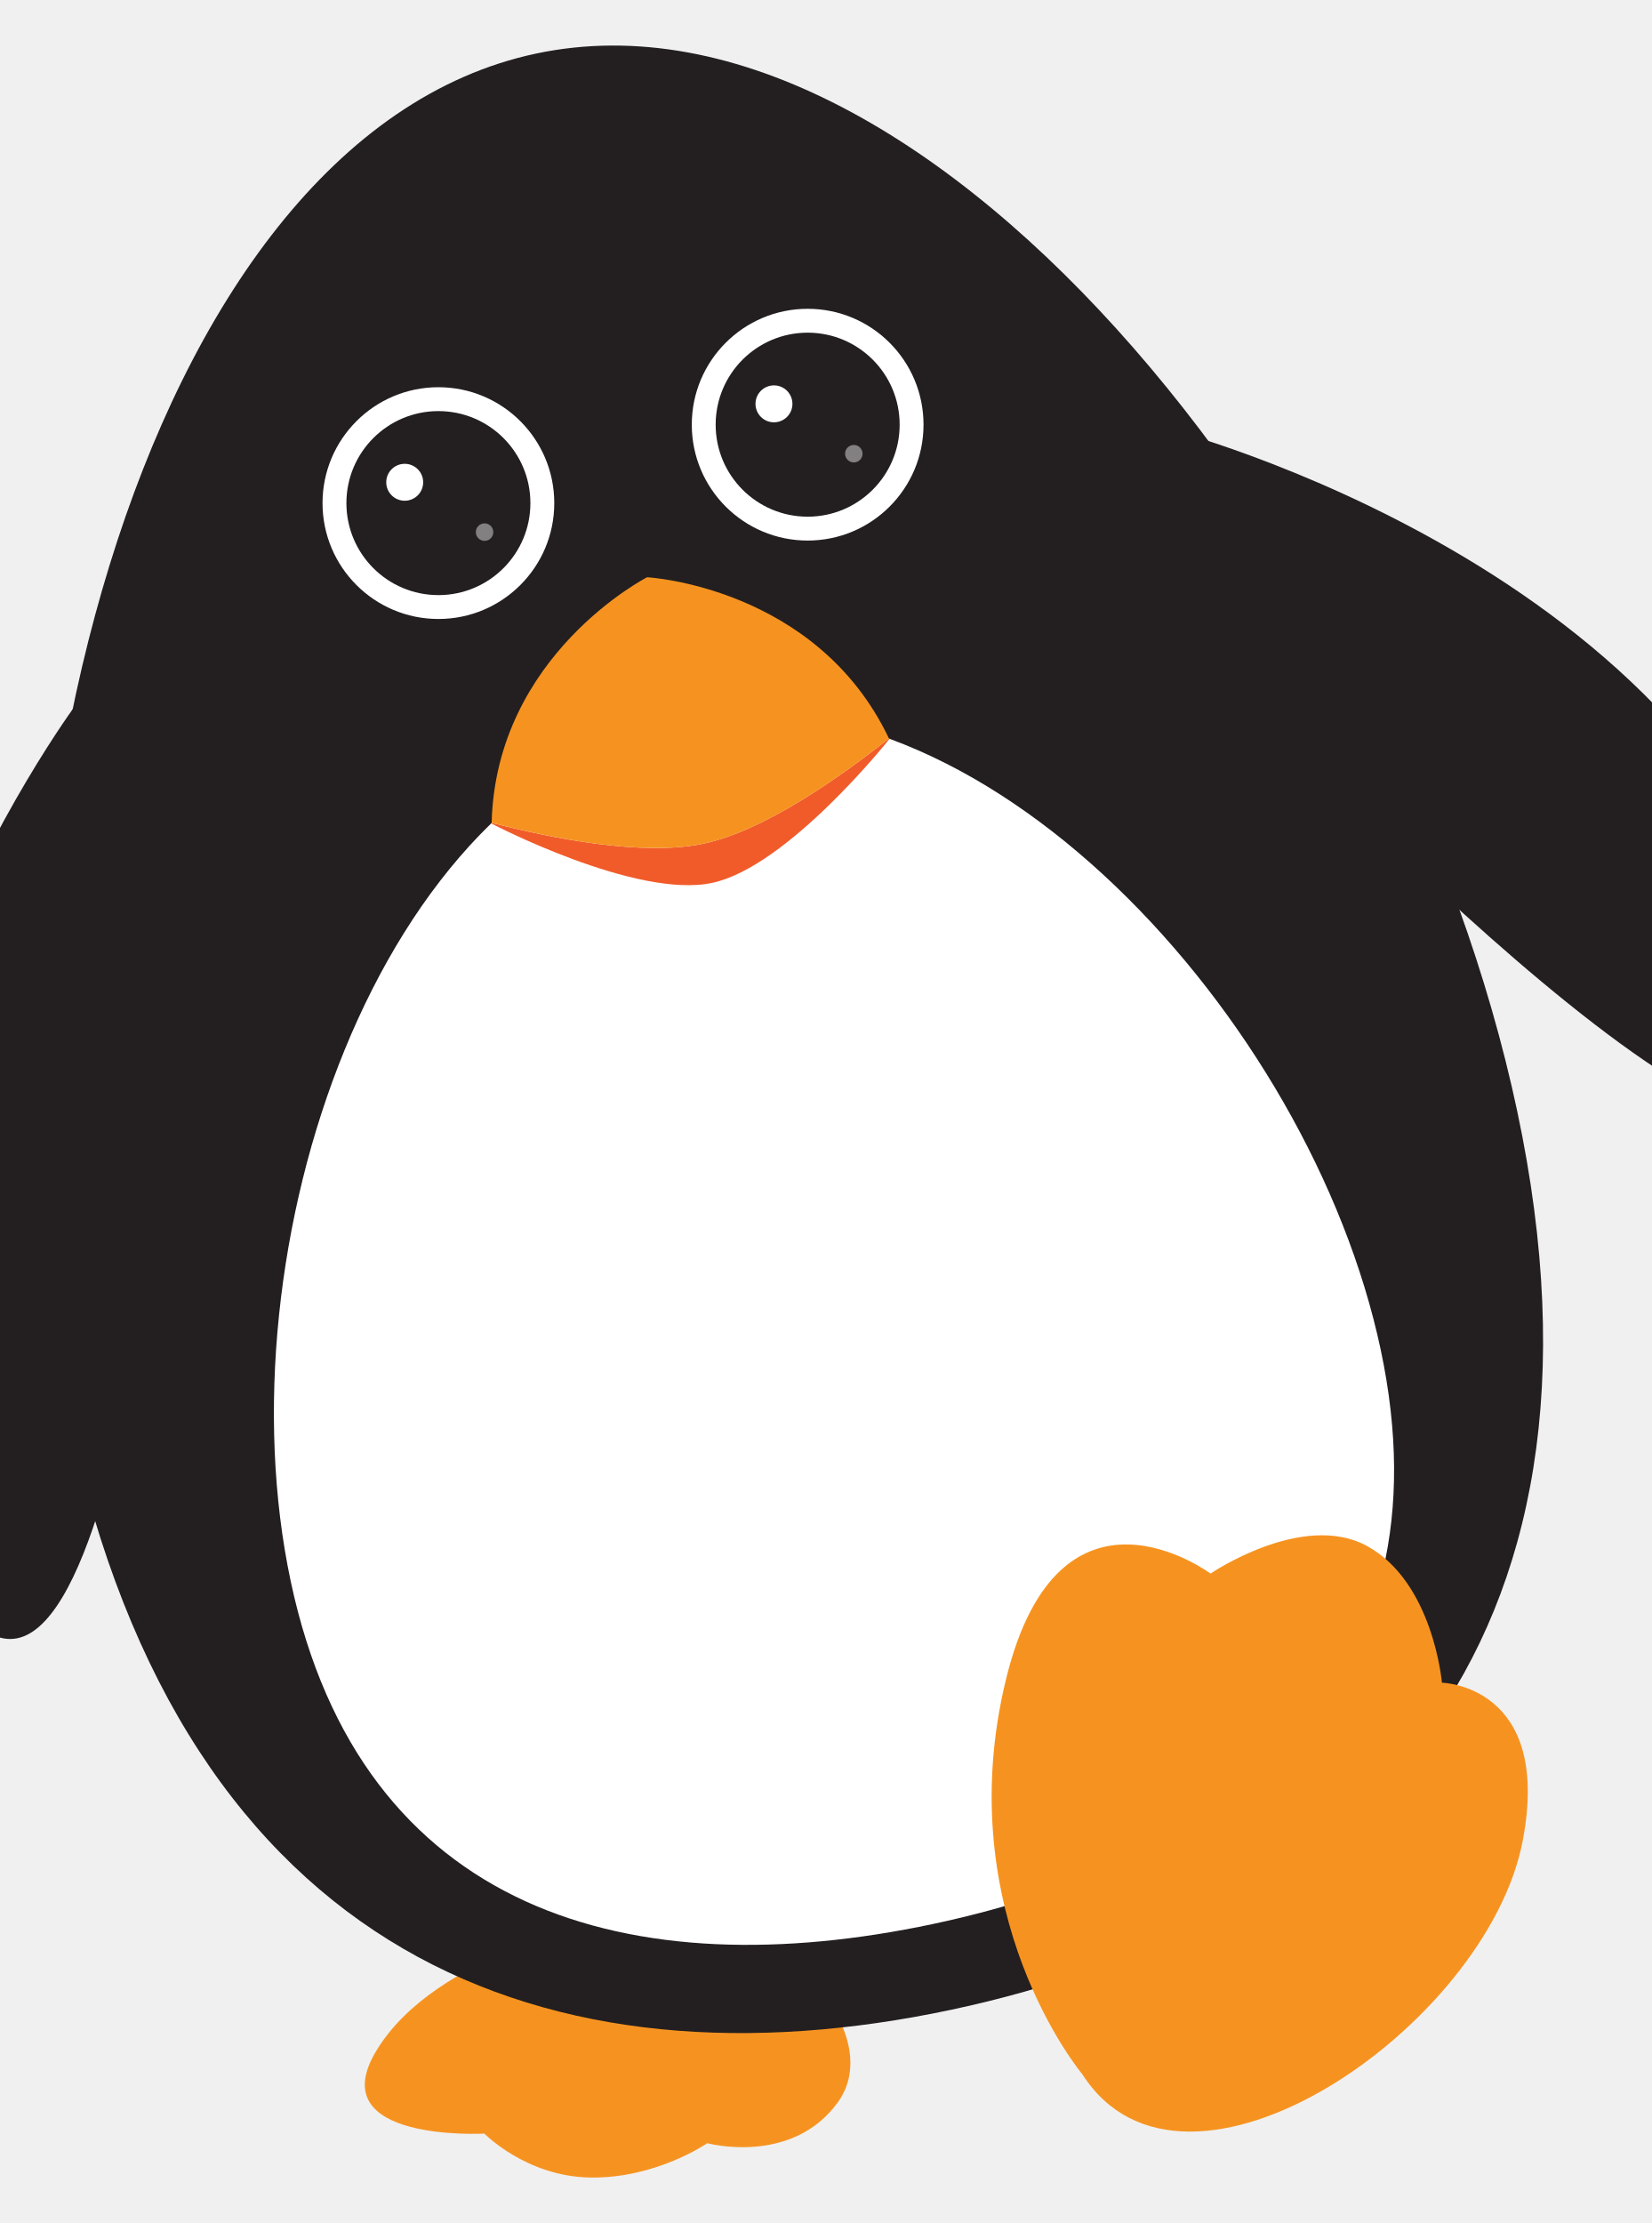
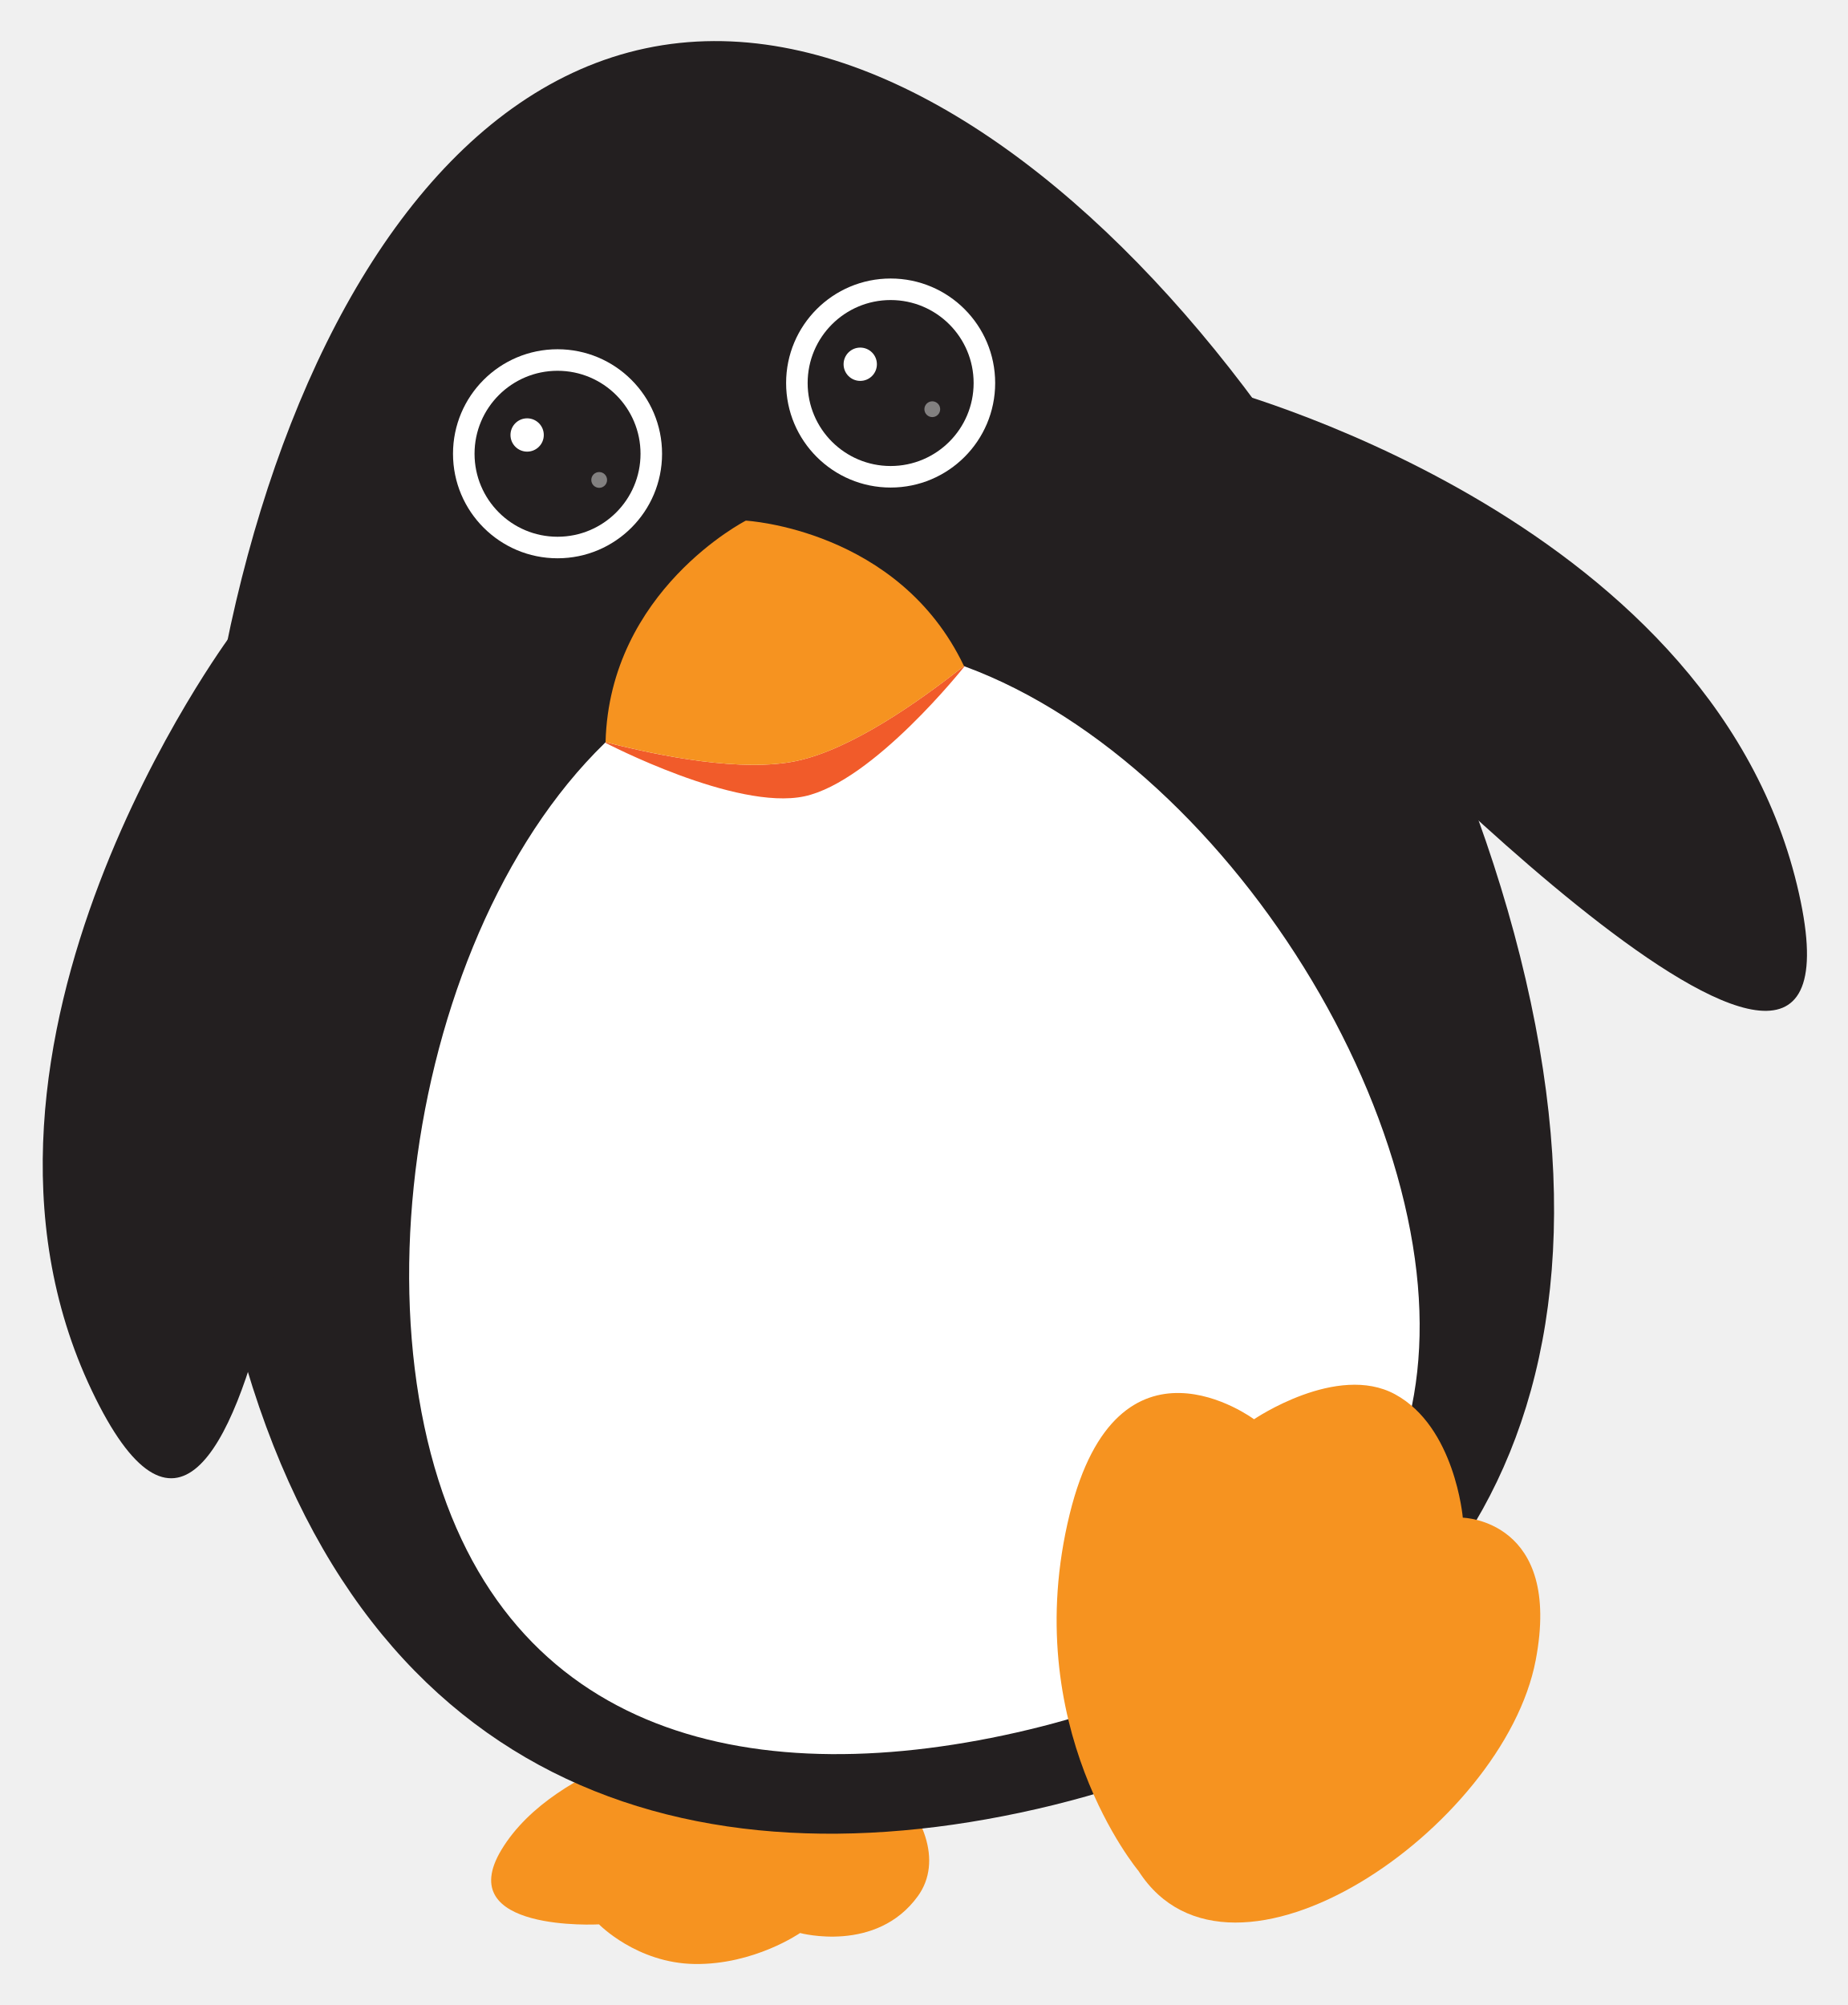
- <svg xmlns="http://www.w3.org/2000/svg" id="Layer_1" version="1.1" viewBox="-16.81 1.26 628.89 846.38">
+ <svg xmlns="http://www.w3.org/2000/svg" id="Layer_1" version="1.1" viewBox="-85.21 1.26 779.73 846.38">
  <defs>
    <style>
      .st0 {
        fill: #231f20;
      }
      .st1 {
        opacity: .43;
      }
      .st1, .st2, .st3 {
        fill: #fff;
      }
      .st4 {
        fill: #f15b2a;
      }
      .st5 {
        fill: #f69320;
      }
    </style>
  </defs>
  <path class="st5" d="M214.87,732.63s-65.45,11.46-88.39,49.43c-21.14,34.99,41.15,31.54,41.15,31.54,0,0,15.94,16.37,40.33,16.73,25.18.37,44.53-13.08,44.53-13.08,0,0,32.19,8.73,49.75-15.6,20.98-29.08-31.04-83.08-87.36-69.01Z" />
  <path class="st0" d="M9.46,541.42c43.67,205.66,183.67,257.37,335.94,225.03,152.28-32.34,259.18-136.47,215.5-342.13C517.23,218.65,339.52-10.66,187.24,21.67,34.97,54.01-34.21,335.76,9.46,541.42Z" />
  <path class="st3 kv0" d="M93.88,603.29c26.89,126.6,129.98,154.84,244.59,130.5,114.61-24.34,197.33-92.03,170.45-218.64-26.89-126.6-153.2-264.18-267.81-239.84-114.61,24.34-174.11,201.37-147.23,327.97Z" />
  <g>
    <g>
      <circle class="st2" cx="290.72" cy="162.95" r="44.12" />
      <circle class="st0" cx="290.72" cy="162.95" r="35.03" />
      <circle class="st2" cx="277.89" cy="155.02" r="7.03" />
      <circle class="st1" cx="308.3" cy="174" r="3.33" />
    </g>
    <g>
      <circle class="st2" cx="150.12" cy="192.81" r="44.12" />
      <circle class="st0" cx="150.12" cy="192.81" r="35.03" />
      <circle class="st2" cx="137.29" cy="184.88" r="7.03" />
      <circle class="st1" cx="167.7" cy="203.86" r="3.33" />
    </g>
  </g>
  <g>
    <path class="st4" d="M251.12,322.46c23.02-4.89,51.78-25.16,70.54-40.05.04.09.09.18.14.27,0,0-38.51,48.58-67.5,54.74-29,6.16-83.93-22.58-83.93-22.58,0-.1.01-.2.02-.3,23.2,5.99,57.72,12.81,80.73,7.93Z" />
    <path class="st5" d="M170.39,314.54c1.67-64.08,59.2-93.5,59.2-93.5,0,0,64.51,3.5,92.08,61.37-18.76,14.9-47.53,35.17-70.54,40.05-23.02,4.89-57.54-1.94-80.73-7.93Z" />
  </g>
  <g>
    <path class="st0" d="M426.67,164.16s208.49,53.1,246.61,210.67c38.12,157.57-194.49-85.42-194.49-85.42" />
    <path class="st0" d="M12.28,269.32s-128.43,172.62-58.73,318.98c69.7,146.37,97.19-188.89,97.19-188.89" />
  </g>
  <path class="st5" d="M395.39,791.11s-51.16-60.85-29.08-150.76c20.34-82.84,77.8-39.97,77.8-39.97,0,0,35.03-23.86,59.54-10.53,25.31,13.76,28.58,52.08,28.58,52.08,0,0,42.09.92,30.76,60.18-13.53,70.81-128.53,149.86-167.6,89.01Z" />
  <rect class="st5" x="196.33" y="802.83" width="26.16" height="12.8" transform="translate(418.8152 1618.455) rotate(-180)" />
</svg>
